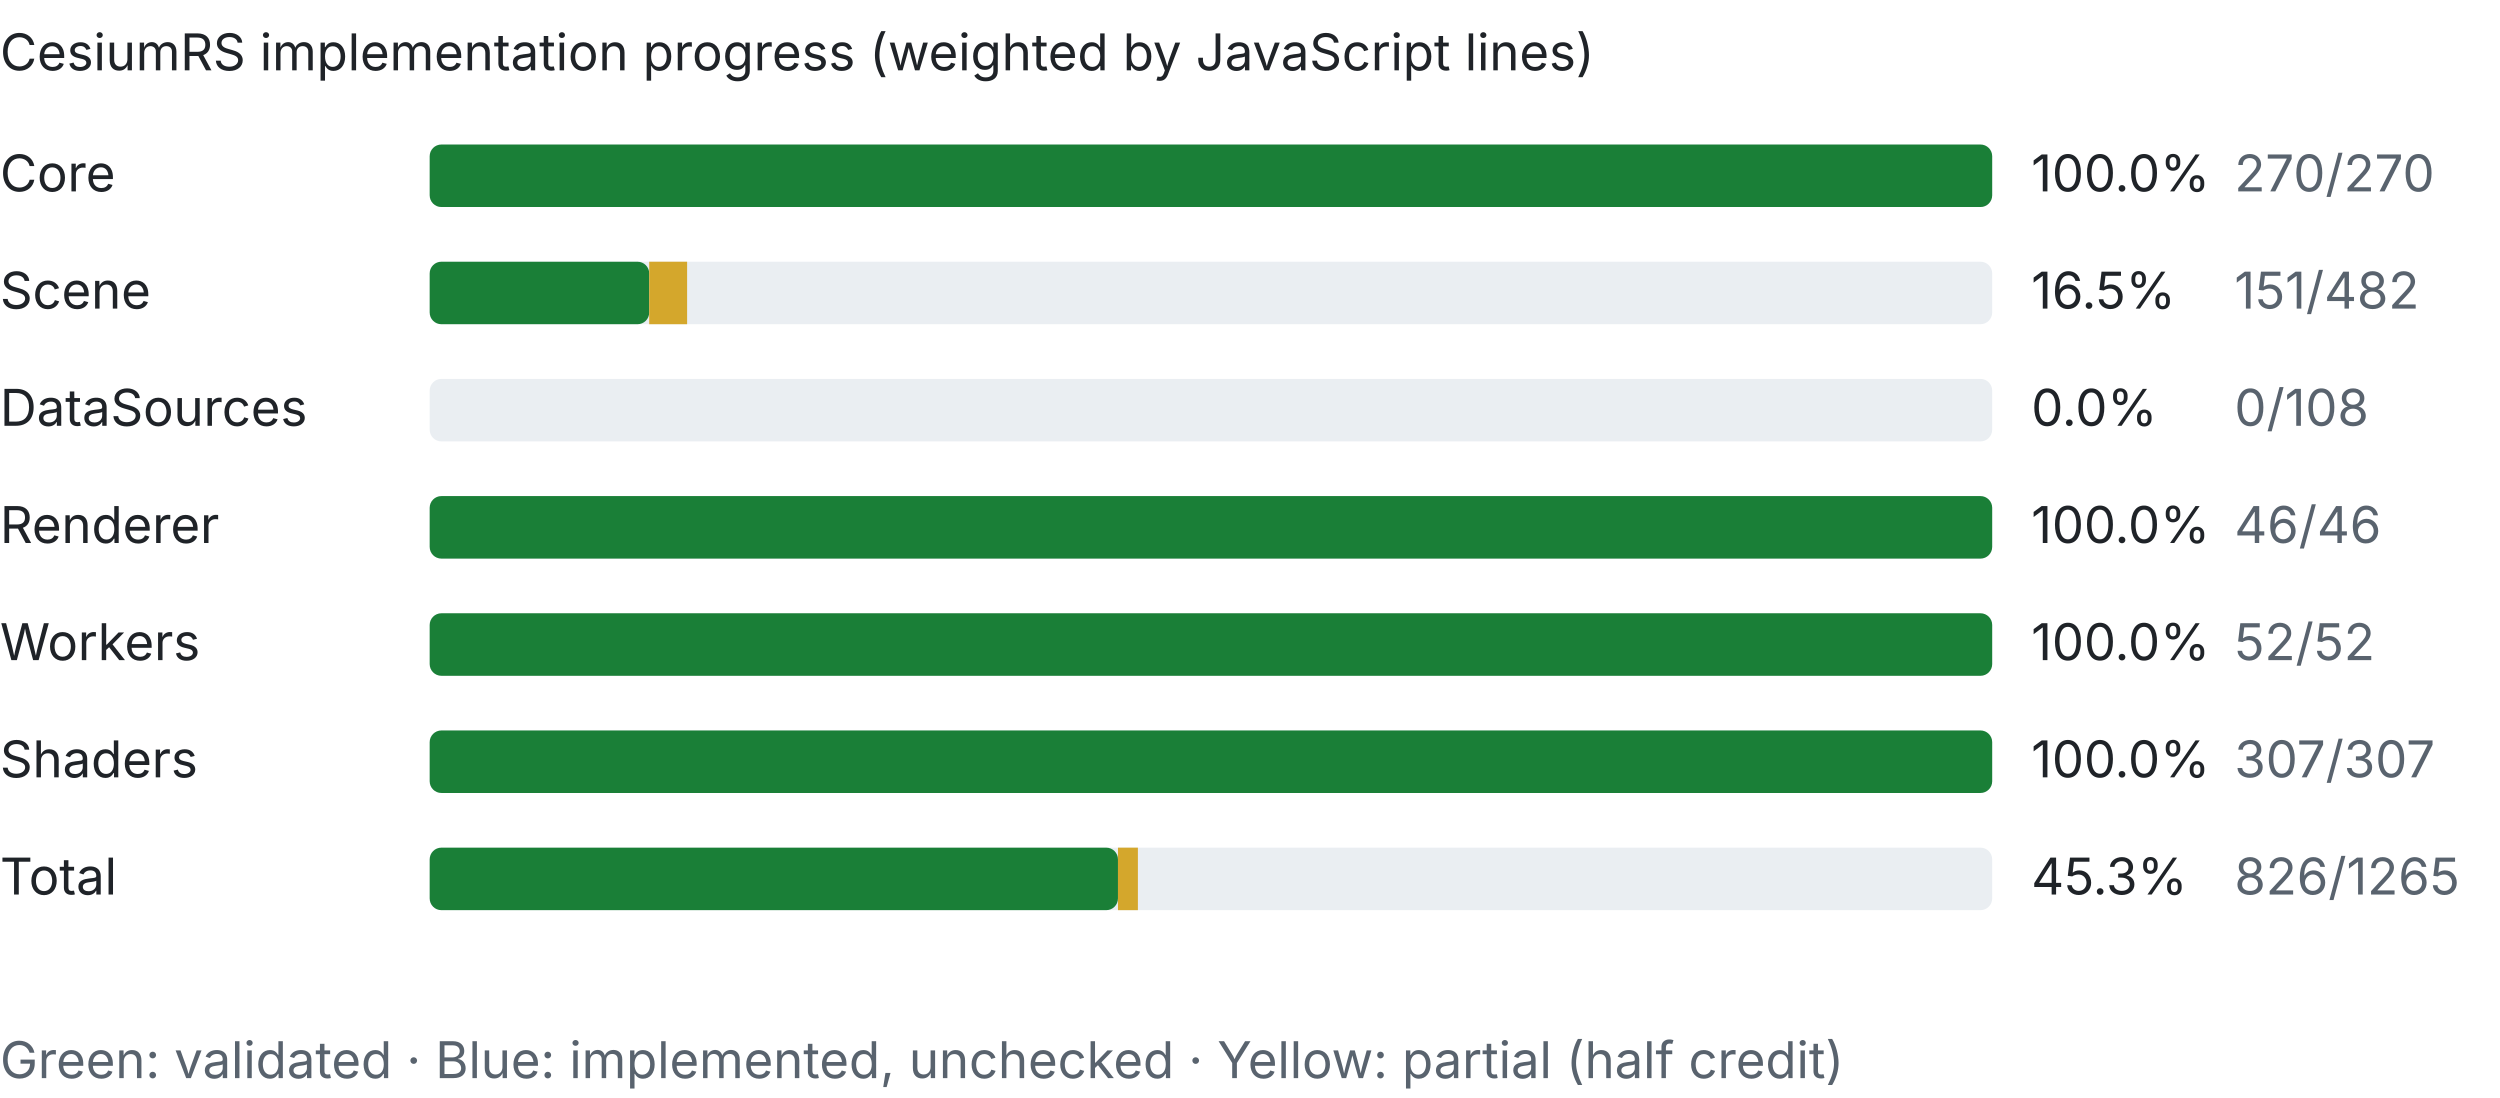
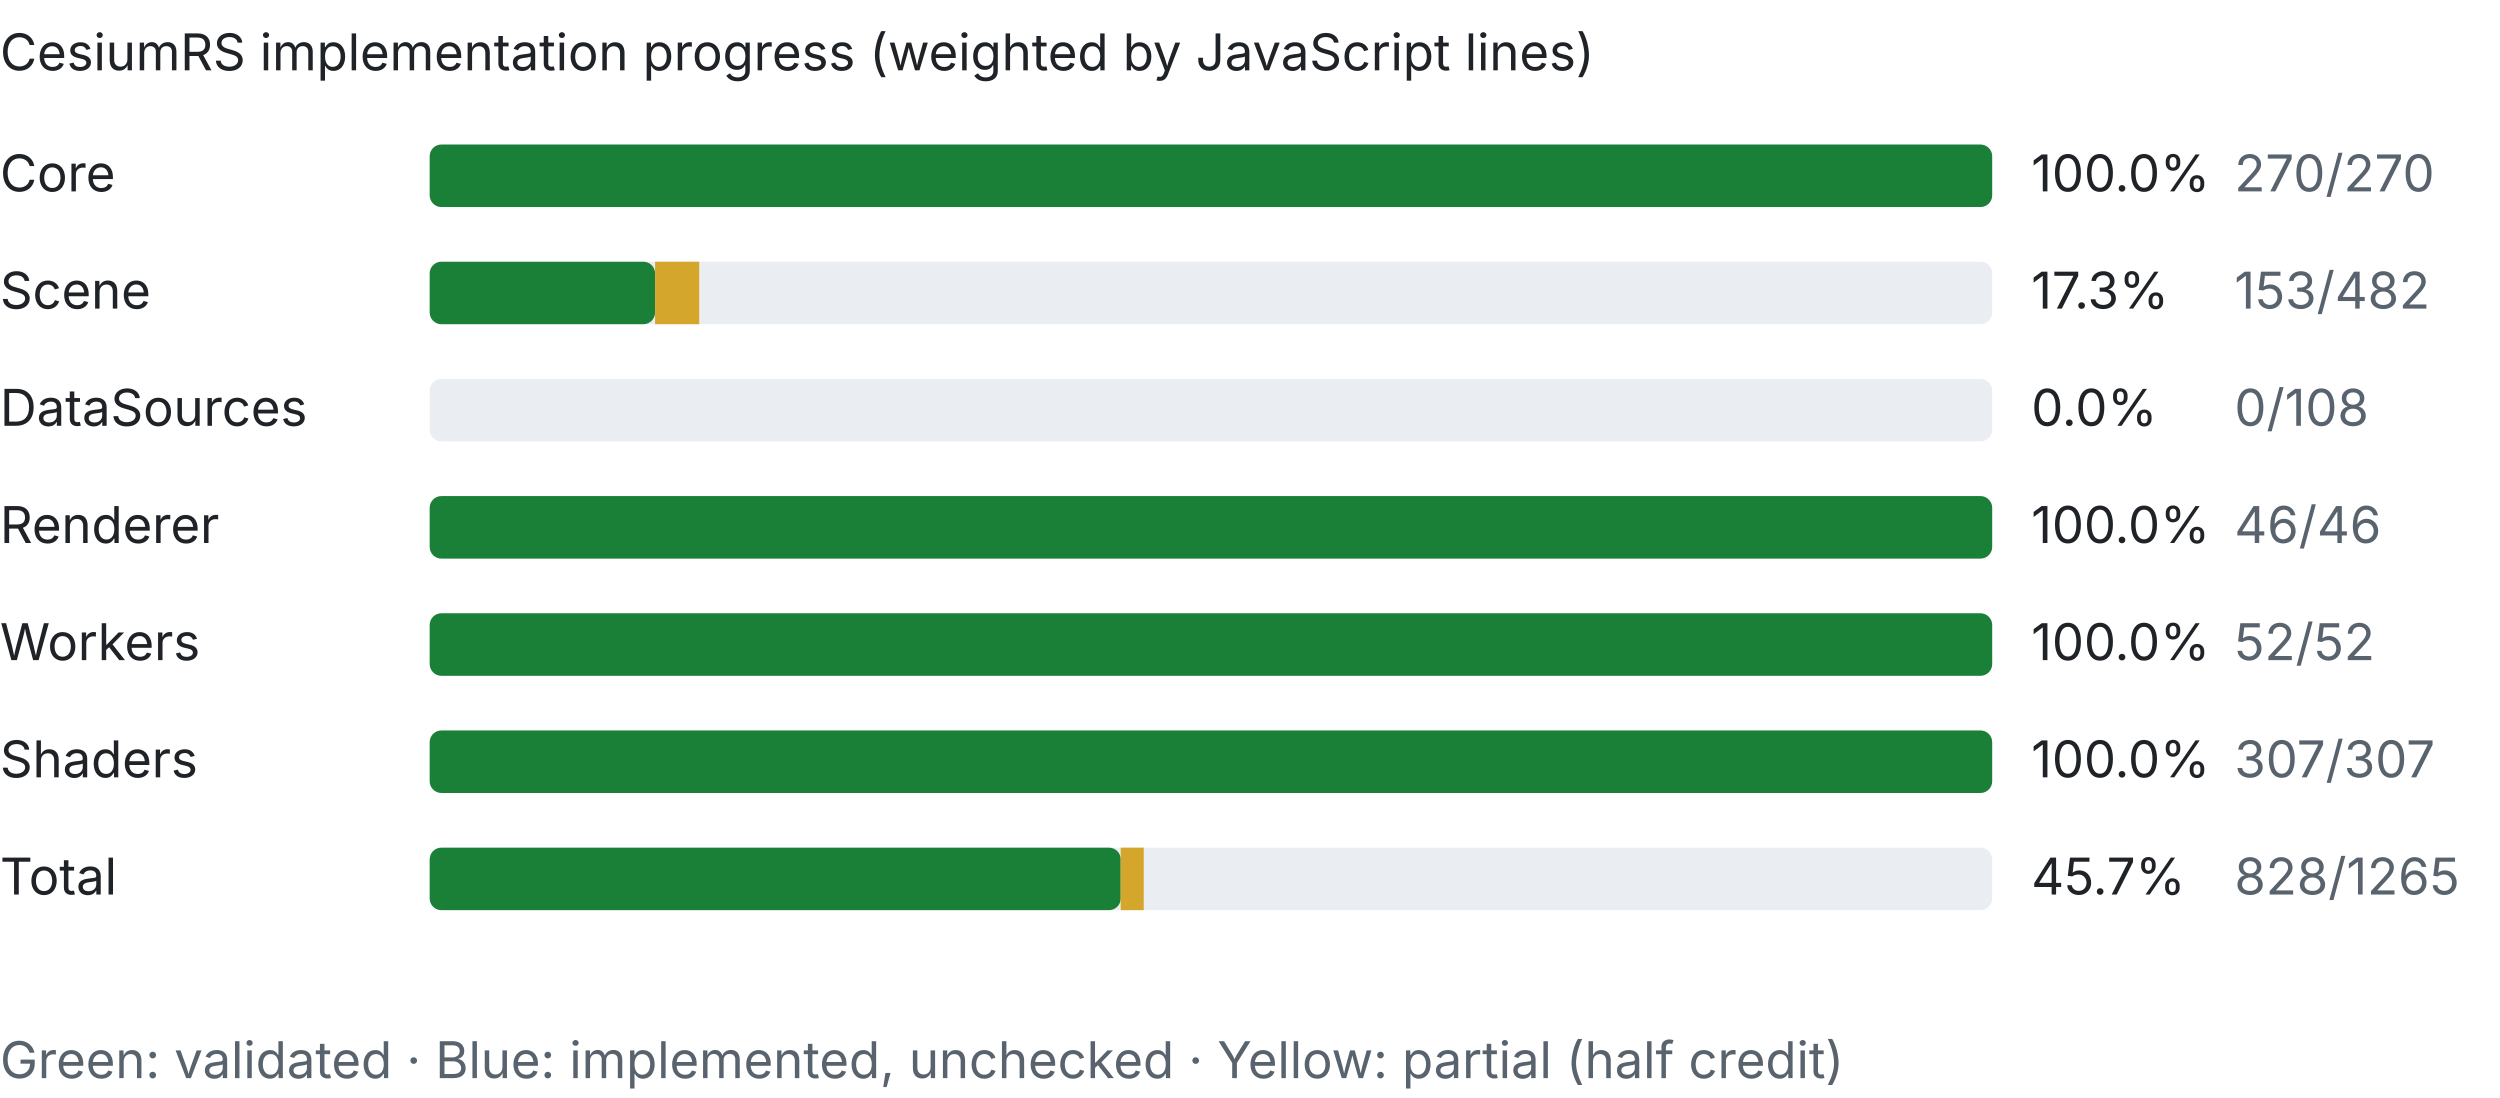
<svg xmlns="http://www.w3.org/2000/svg" width="640" height="281" viewBox="0 0 640 281">
  <style>text{font:13px system-ui,-apple-system,Segoe UI,sans-serif;fill:#1f2328}.dim{fill:#59636e}.bg{fill:#eaeef2}.done{fill:#1a7f37}.part{fill:#d4a72c}.unchecked{fill:#0969da}@media (prefers-color-scheme:dark){text{fill:#e6edf3}.dim{fill:#9198a1}.bg{fill:#30363d}.done{fill:#3fb950}}</style>
  <text x="0" y="18" font-weight="600">CesiumRS implementation progress (weighted by JavaScript lines)</text>
  <text x="0" y="49">Core</text>
  <rect class="bg" x="110" y="37" width="400" height="16" rx="3" />
  <rect class="done" x="110" y="37" width="400.0" height="16" rx="3" />
  <text x="520" y="49">100.0%</text>
  <text class="dim" x="572" y="49">270/270</text>
  <text x="0" y="79">Scene</text>
  <rect class="bg" x="110" y="67" width="400" height="16" rx="3" />
-   <rect class="done" x="110" y="67" width="56.2" height="16" rx="3" />
-   <rect class="part" x="166.2" y="67" width="9.7" height="16" />
-   <text x="520" y="79">16.5%</text>
-   <text class="dim" x="572" y="79">151/482</text>
+   <rect class="done" x="110" y="67" width="57.7" height="16" rx="3" />
+   <rect class="part" x="167.7" y="67" width="11.3" height="16" />
+   <text x="520" y="79">17.3%</text>
+   <text class="dim" x="572" y="79">153/482</text>
  <text x="0" y="109">DataSources</text>
  <rect class="bg" x="110" y="97" width="400" height="16" rx="3" />
  <rect class="done" x="110" y="97" width="0.0" height="16" rx="3" />
  <text x="520" y="109">0.0%</text>
  <text class="dim" x="572" y="109">0/108</text>
  <text x="0" y="139">Renderer</text>
  <rect class="bg" x="110" y="127" width="400" height="16" rx="3" />
  <rect class="done" x="110" y="127" width="400.0" height="16" rx="3" />
  <text x="520" y="139">100.0%</text>
  <text class="dim" x="572" y="139">46/46</text>
  <text x="0" y="169">Workers</text>
  <rect class="bg" x="110" y="157" width="400" height="16" rx="3" />
  <rect class="done" x="110" y="157" width="400.0" height="16" rx="3" />
  <text x="520" y="169">100.0%</text>
  <text class="dim" x="572" y="169">52/52</text>
  <text x="0" y="199">Shaders</text>
  <rect class="bg" x="110" y="187" width="400" height="16" rx="3" />
  <rect class="done" x="110" y="187" width="400.0" height="16" rx="3" />
  <text x="520" y="199">100.0%</text>
  <text class="dim" x="572" y="199">307/307</text>
  <text x="0" y="229" font-weight="600">Total</text>
  <rect class="bg" x="110" y="217" width="400" height="16" rx="3" />
-   <rect class="done" x="110" y="217" width="176.2" height="16" rx="3" />
-   <rect class="part" x="286.2" y="217" width="5.1" height="16" />
-   <text x="520" y="229" font-weight="600">45.3%</text>
-   <text class="dim" x="572" y="229">826/1265</text>
+   <rect class="done" x="110" y="217" width="176.9" height="16" rx="3" />
+   <rect class="part" x="286.9" y="217" width="5.9" height="16" />
+   <text x="520" y="229" font-weight="600">45.7%</text>
+   <text class="dim" x="572" y="229">828/1265</text>
  <text class="dim" x="0" y="276">Green: validated · Blue: implemented, unchecked · Yellow: partial (half credit)</text>
</svg>
